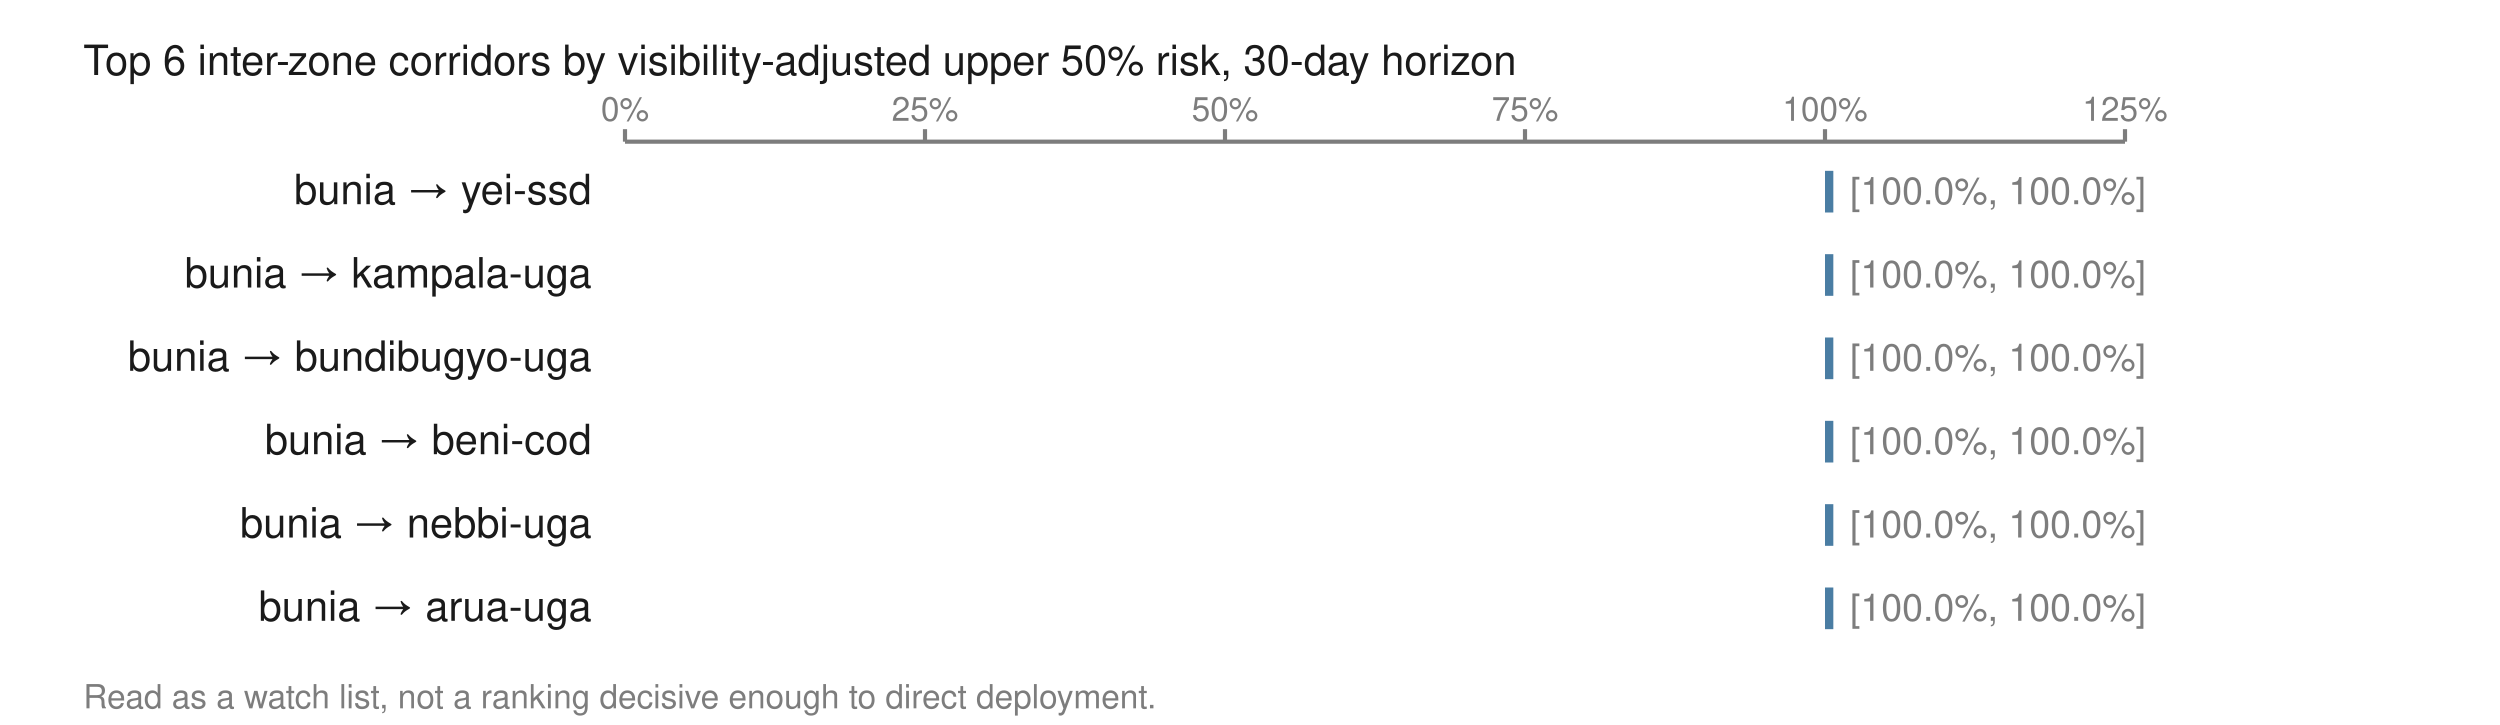
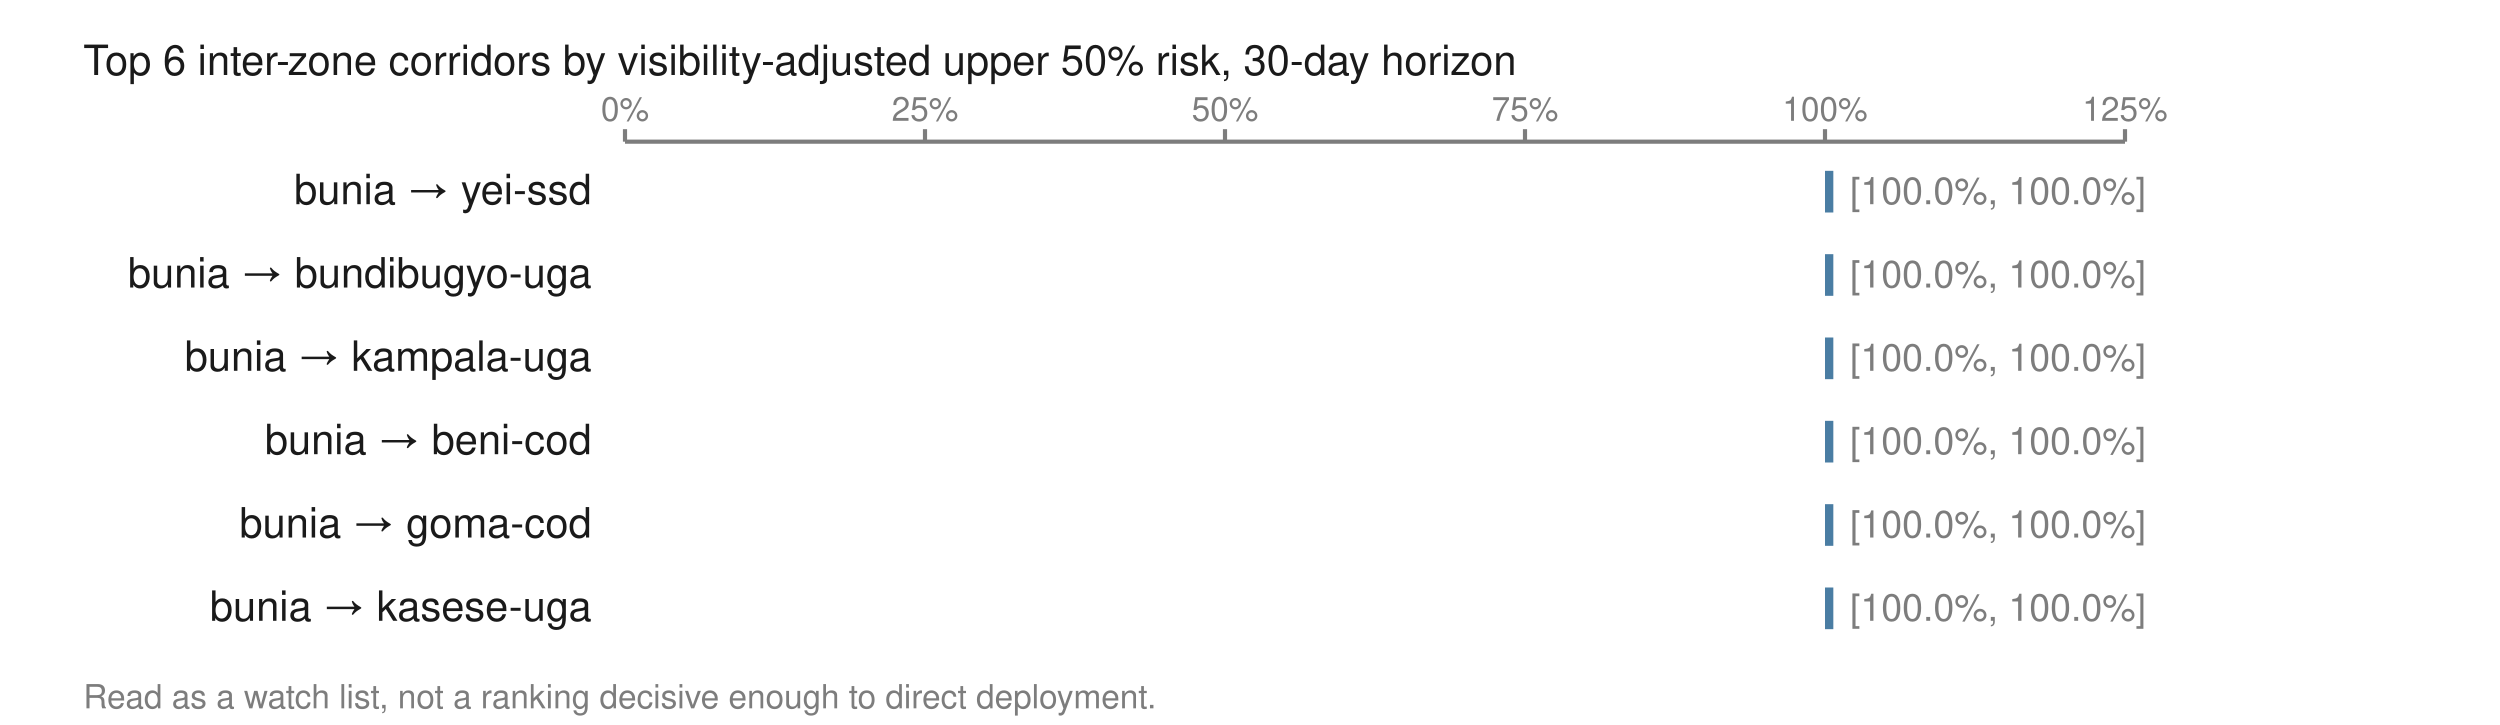
<svg xmlns="http://www.w3.org/2000/svg" viewBox="0 0 600 174" width="600" height="174" role="img" aria-labelledby="t">
  <text x="20.0" y="18.0" font-family="Helvetica,Arial,sans-serif" font-size="10" fill="#1a1a1a" font-weight="normal" text-anchor="start">Top 6 inter-zone corridors by visibility-adjusted upper 50% risk, 30-day horizon</text>
  <line x1="150.0" y1="34.0" x2="510.0" y2="34.0" stroke="#7d7d7d" stroke-width="1" />
  <line x1="150.0" y1="31.0" x2="150.0" y2="34.0" stroke="#7d7d7d" stroke-width="1" />
  <text x="150.0" y="29.0" font-family="Helvetica,Arial,sans-serif" font-size="8" fill="#7d7d7d" font-weight="normal" text-anchor="middle">0%</text>
  <line x1="222.0" y1="31.0" x2="222.0" y2="34.0" stroke="#7d7d7d" stroke-width="1" />
  <text x="222.0" y="29.0" font-family="Helvetica,Arial,sans-serif" font-size="8" fill="#7d7d7d" font-weight="normal" text-anchor="middle">25%</text>
  <line x1="294.0" y1="31.0" x2="294.0" y2="34.0" stroke="#7d7d7d" stroke-width="1" />
  <text x="294.0" y="29.0" font-family="Helvetica,Arial,sans-serif" font-size="8" fill="#7d7d7d" font-weight="normal" text-anchor="middle">50%</text>
  <line x1="366.0" y1="31.0" x2="366.0" y2="34.0" stroke="#7d7d7d" stroke-width="1" />
  <text x="366.0" y="29.0" font-family="Helvetica,Arial,sans-serif" font-size="8" fill="#7d7d7d" font-weight="normal" text-anchor="middle">75%</text>
  <line x1="438.0" y1="31.0" x2="438.0" y2="34.0" stroke="#7d7d7d" stroke-width="1" />
  <text x="438.0" y="29.0" font-family="Helvetica,Arial,sans-serif" font-size="8" fill="#7d7d7d" font-weight="normal" text-anchor="middle">100%</text>
  <line x1="510.0" y1="31.0" x2="510.0" y2="34.0" stroke="#7d7d7d" stroke-width="1" />
  <text x="510.0" y="29.0" font-family="Helvetica,Arial,sans-serif" font-size="8" fill="#7d7d7d" font-weight="normal" text-anchor="middle">125%</text>
  <text x="142.0" y="49.0" font-family="Helvetica,Arial,sans-serif" font-size="10" fill="#1a1a1a" font-weight="normal" text-anchor="end">bunia → yei-ssd</text>
  <rect x="438.0" y="41.0" width="2.0" height="10.0" fill="#4a7da3" />
  <text x="444.0" y="49.0" font-family="Helvetica,Arial,sans-serif" font-size="9" fill="#7d7d7d" font-weight="normal" text-anchor="start">[100.0%, 100.0%]</text>
-   <text x="142.0" y="69.0" font-family="Helvetica,Arial,sans-serif" font-size="10" fill="#1a1a1a" font-weight="normal" text-anchor="end">bunia → kampala-uga</text>
+   <text x="142.0" y="69.0" font-family="Helvetica,Arial,sans-serif" font-size="10" fill="#1a1a1a" font-weight="normal" text-anchor="end">bunia → bundibugyo-uga</text>
  <rect x="438.0" y="61.0" width="2.0" height="10.0" fill="#4a7da3" />
  <text x="444.0" y="69.0" font-family="Helvetica,Arial,sans-serif" font-size="9" fill="#7d7d7d" font-weight="normal" text-anchor="start">[100.0%, 100.0%]</text>
-   <text x="142.0" y="89.0" font-family="Helvetica,Arial,sans-serif" font-size="10" fill="#1a1a1a" font-weight="normal" text-anchor="end">bunia → bundibugyo-uga</text>
+   <text x="142.0" y="89.0" font-family="Helvetica,Arial,sans-serif" font-size="10" fill="#1a1a1a" font-weight="normal" text-anchor="end">bunia → kampala-uga</text>
  <rect x="438.0" y="81.0" width="2.0" height="10.0" fill="#4a7da3" />
  <text x="444.0" y="89.0" font-family="Helvetica,Arial,sans-serif" font-size="9" fill="#7d7d7d" font-weight="normal" text-anchor="start">[100.0%, 100.0%]</text>
  <text x="142.0" y="109.0" font-family="Helvetica,Arial,sans-serif" font-size="10" fill="#1a1a1a" font-weight="normal" text-anchor="end">bunia → beni-cod</text>
  <rect x="438.0" y="101.0" width="2.0" height="10.0" fill="#4a7da3" />
  <text x="444.0" y="109.0" font-family="Helvetica,Arial,sans-serif" font-size="9" fill="#7d7d7d" font-weight="normal" text-anchor="start">[100.0%, 100.0%]</text>
-   <text x="142.0" y="129.0" font-family="Helvetica,Arial,sans-serif" font-size="10" fill="#1a1a1a" font-weight="normal" text-anchor="end">bunia → nebbi-uga</text>
+   <text x="142.0" y="129.0" font-family="Helvetica,Arial,sans-serif" font-size="10" fill="#1a1a1a" font-weight="normal" text-anchor="end">bunia → goma-cod</text>
  <rect x="438.0" y="121.0" width="2.0" height="10.0" fill="#4a7da3" />
  <text x="444.0" y="129.0" font-family="Helvetica,Arial,sans-serif" font-size="9" fill="#7d7d7d" font-weight="normal" text-anchor="start">[100.0%, 100.0%]</text>
-   <text x="142.0" y="149.0" font-family="Helvetica,Arial,sans-serif" font-size="10" fill="#1a1a1a" font-weight="normal" text-anchor="end">bunia → arua-uga</text>
+   <text x="142.0" y="149.0" font-family="Helvetica,Arial,sans-serif" font-size="10" fill="#1a1a1a" font-weight="normal" text-anchor="end">bunia → kasese-uga</text>
  <rect x="438.0" y="141.0" width="2.0" height="10.0" fill="#4a7da3" />
  <text x="444.0" y="149.0" font-family="Helvetica,Arial,sans-serif" font-size="9" fill="#7d7d7d" font-weight="normal" text-anchor="start">[100.0%, 100.0%]</text>
  <text x="20.0" y="170.0" font-family="Helvetica,Arial,sans-serif" font-size="8" fill="#7d7d7d" font-weight="normal" text-anchor="start">Read as a watch list, not a ranking decisive enough to direct deployment.</text>
</svg>
